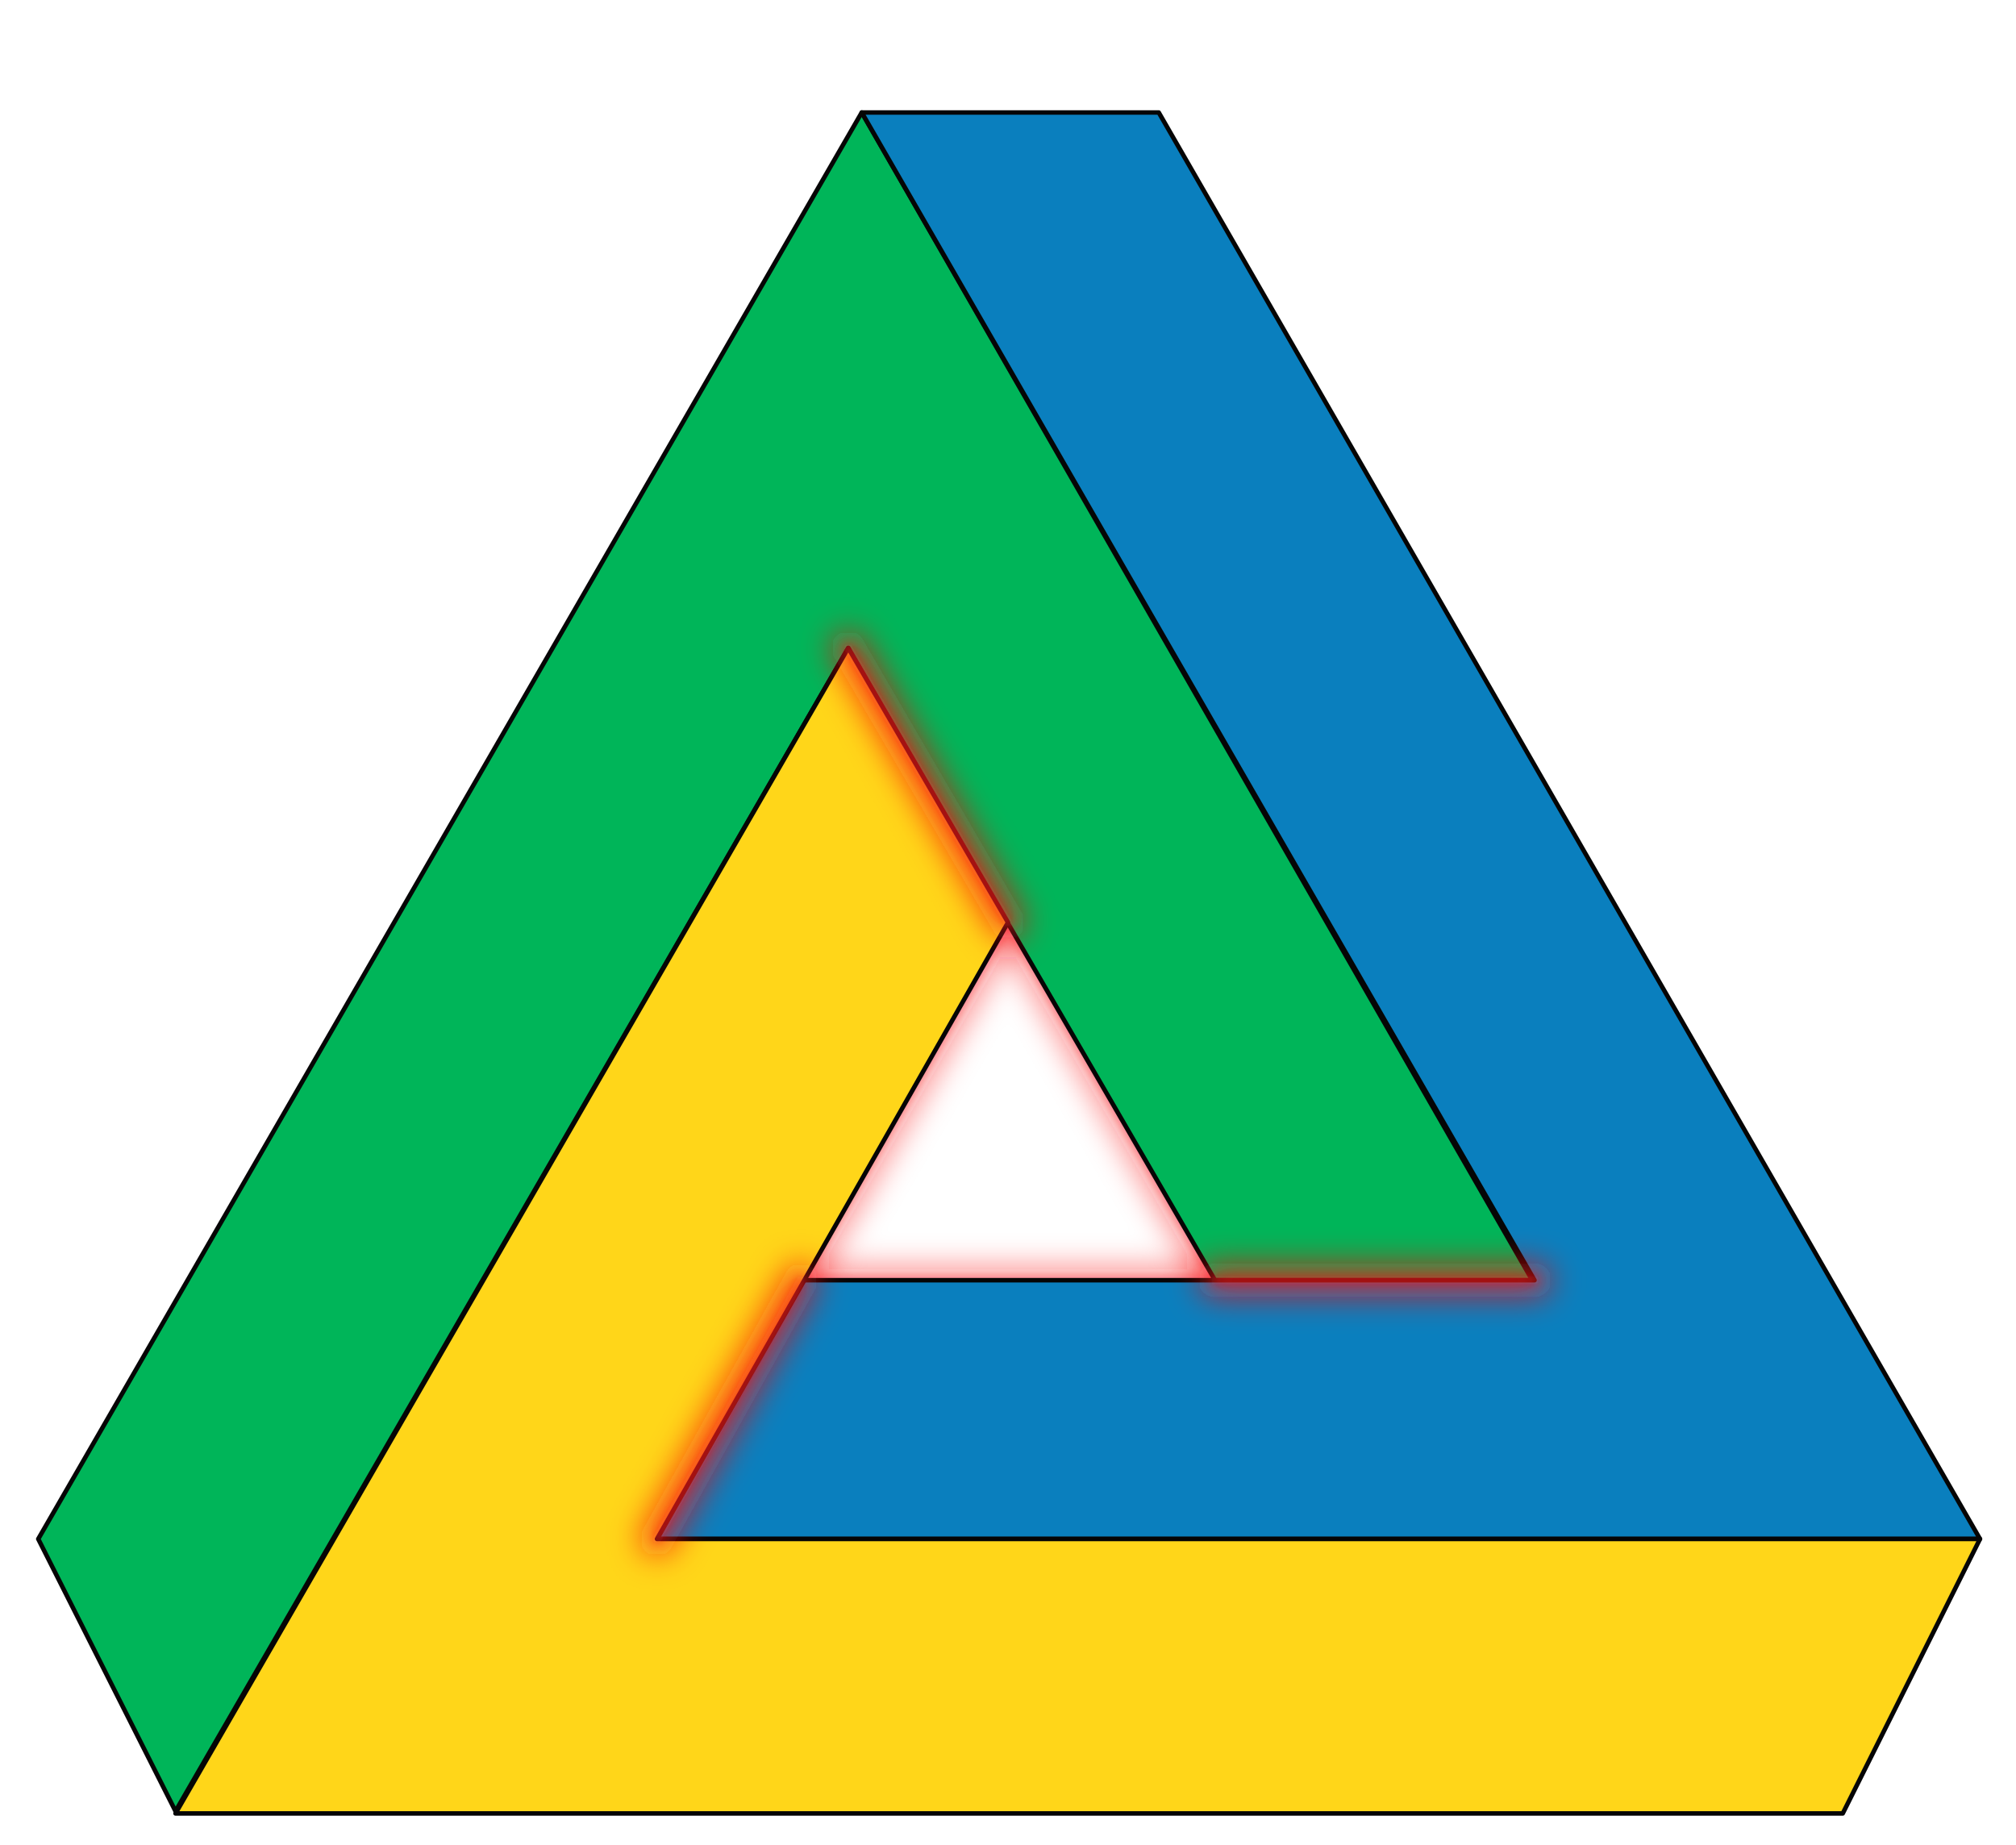
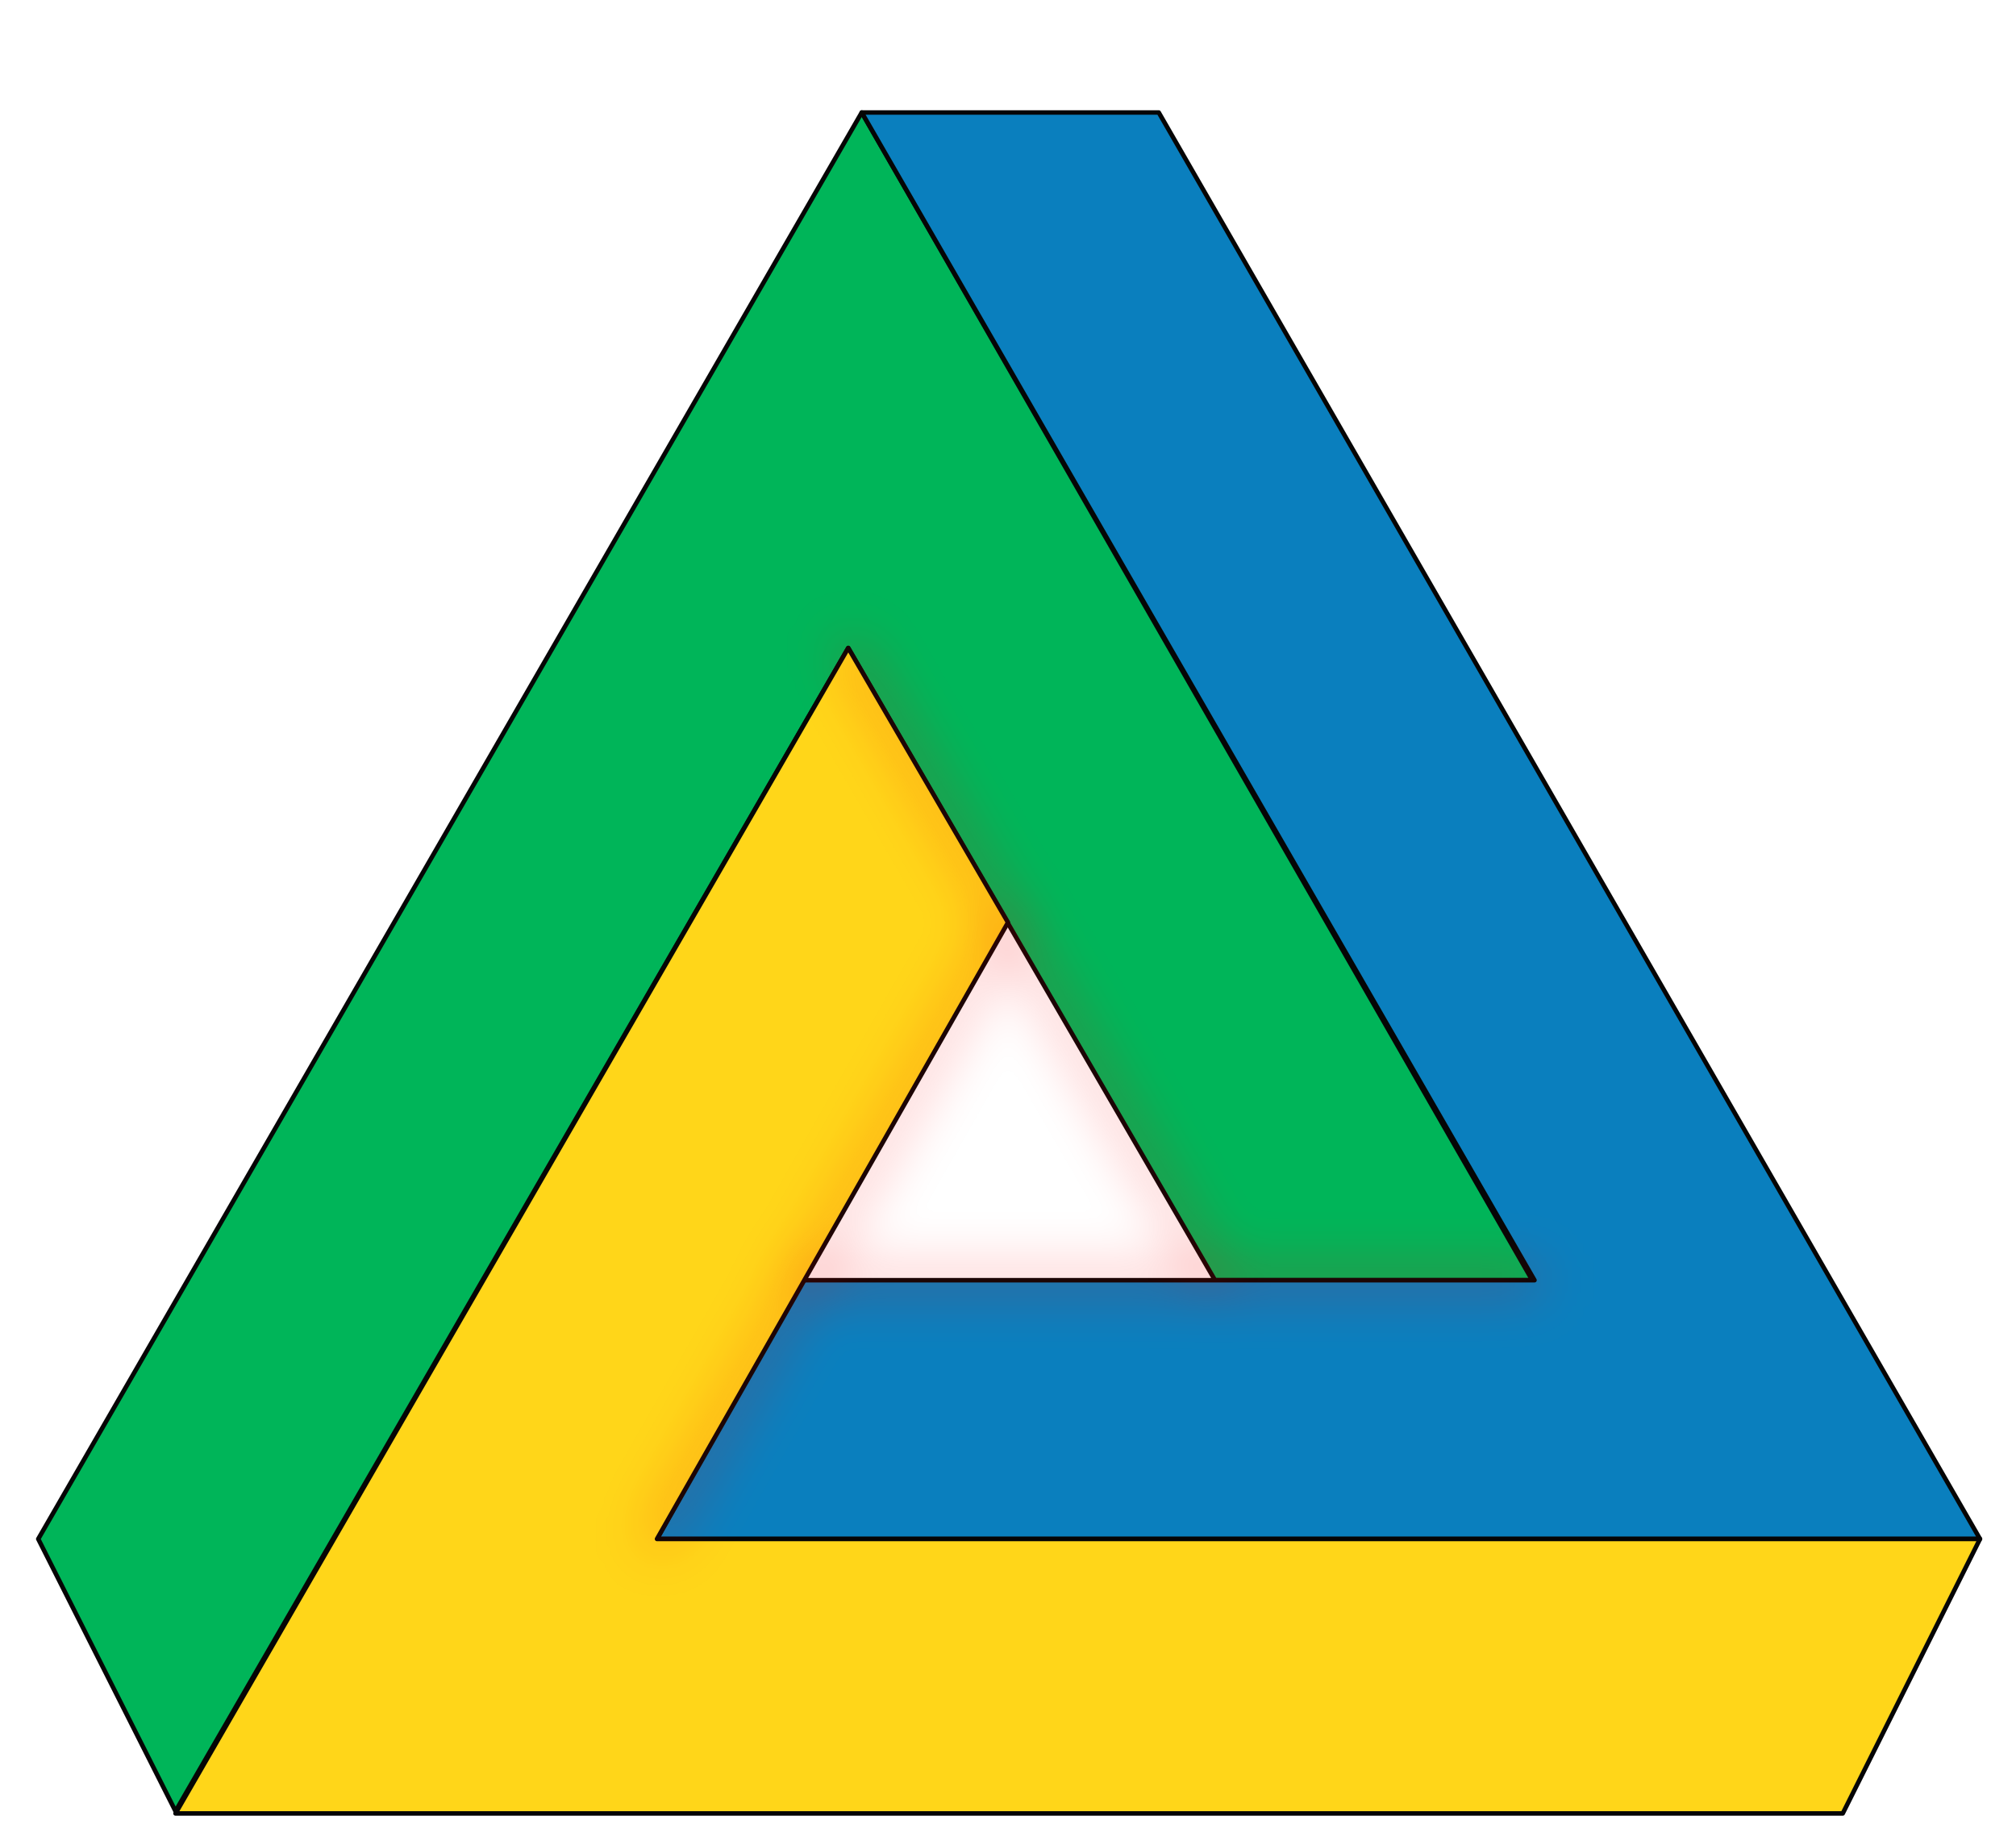
<svg xmlns="http://www.w3.org/2000/svg" viewBox="0 0 896 820" role="img" aria-labelledby="title desc">
  <defs>
-     <clipPath id="inner-void">
-       <path d="M 448 410 L 540 569 L 356 569 Z" />
-     </clipPath>
-     <filter id="soft-glow" x="-80%" y="-80%" width="260%" height="260%">
-       <feGaussianBlur stdDeviation="7" />
-     </filter>
-     <filter id="edge-glow" x="-80%" y="-80%" width="260%" height="260%">
-       <feGaussianBlur stdDeviation="2" />
+     <filter id="soft-glow" x="-100%" y="-100%" width="300%" height="300%">
+       <feGaussianBlur stdDeviation="12" />
    </filter>
    <style>
      .face { stroke: #050505; stroke-width: 2; stroke-linejoin: round; }
      
    </style>
  </defs>
-   <g id="inner-edge-glow" class="cycle-glow" clip-path="url(#inner-void)" fill="none" stroke="#F81018" stroke-linecap="round">
-     <g stroke-width="10" stroke-opacity="0.55" filter="url(#soft-glow)">
-       <path d="M 448 410 L 356 569" />
-       <path d="M 448 410 L 540 569" />
-       <path d="M 356 569 L 540 569" />
-     </g>
-     <g stroke-width="3" stroke-opacity="0.45" filter="url(#edge-glow)">
-       <path d="M 448 410 L 356 569" />
-       <path d="M 448 410 L 540 569" />
-       <path d="M 356 569 L 540 569" />
-     </g>
-   </g>
  <path id="left" class="face cycle-left" fill="#00B559" d="M 383 50 L 681 569 L 540 569 L 377 288 L 78 805 L 17 684 Z" />
  <path id="right" class="face cycle-right" fill="#0A7FBE" d="M 383 50 L 515 50 L 880 684 L 292 684 L 356 569 L 682 569 Z" />
  <path id="base" class="face cycle-base" fill="#FFD619" d="M 377 288 L 448 410 L 292 684 L 880 684 L 819 806 L 78 806 Z" />
-   <g id="extended-edge-glow" class="cycle-glow" fill="none" stroke="#F81018" stroke-linecap="round">
-     <g stroke-width="15" stroke-opacity="0.70" filter="url(#soft-glow)">
-       <path d="M 356 569 L 292 684" />
-       <path d="M 377 288 L 448 410" />
-       <path d="M 540 569 L 682 569" />
-     </g>
-     <g stroke-width="3" stroke-opacity="0.52" filter="url(#edge-glow)">
-       <path d="M 356 569 L 292 684" />
-       <path d="M 377 288 L 448 410" />
-       <path d="M 540 569 L 682 569" />
-     </g>
+   <g id="hidden-face-glow" class="cycle-glow" fill="none" stroke="#F81018" stroke-linecap="round" stroke-width="7" stroke-opacity="0.40" filter="url(#soft-glow)">
+     <path d="M 448 410 L 292 684" />
+     <path d="M 377 288 L 540 569" />
+     <path d="M 356 569 L 682 569" />
  </g>
</svg>
